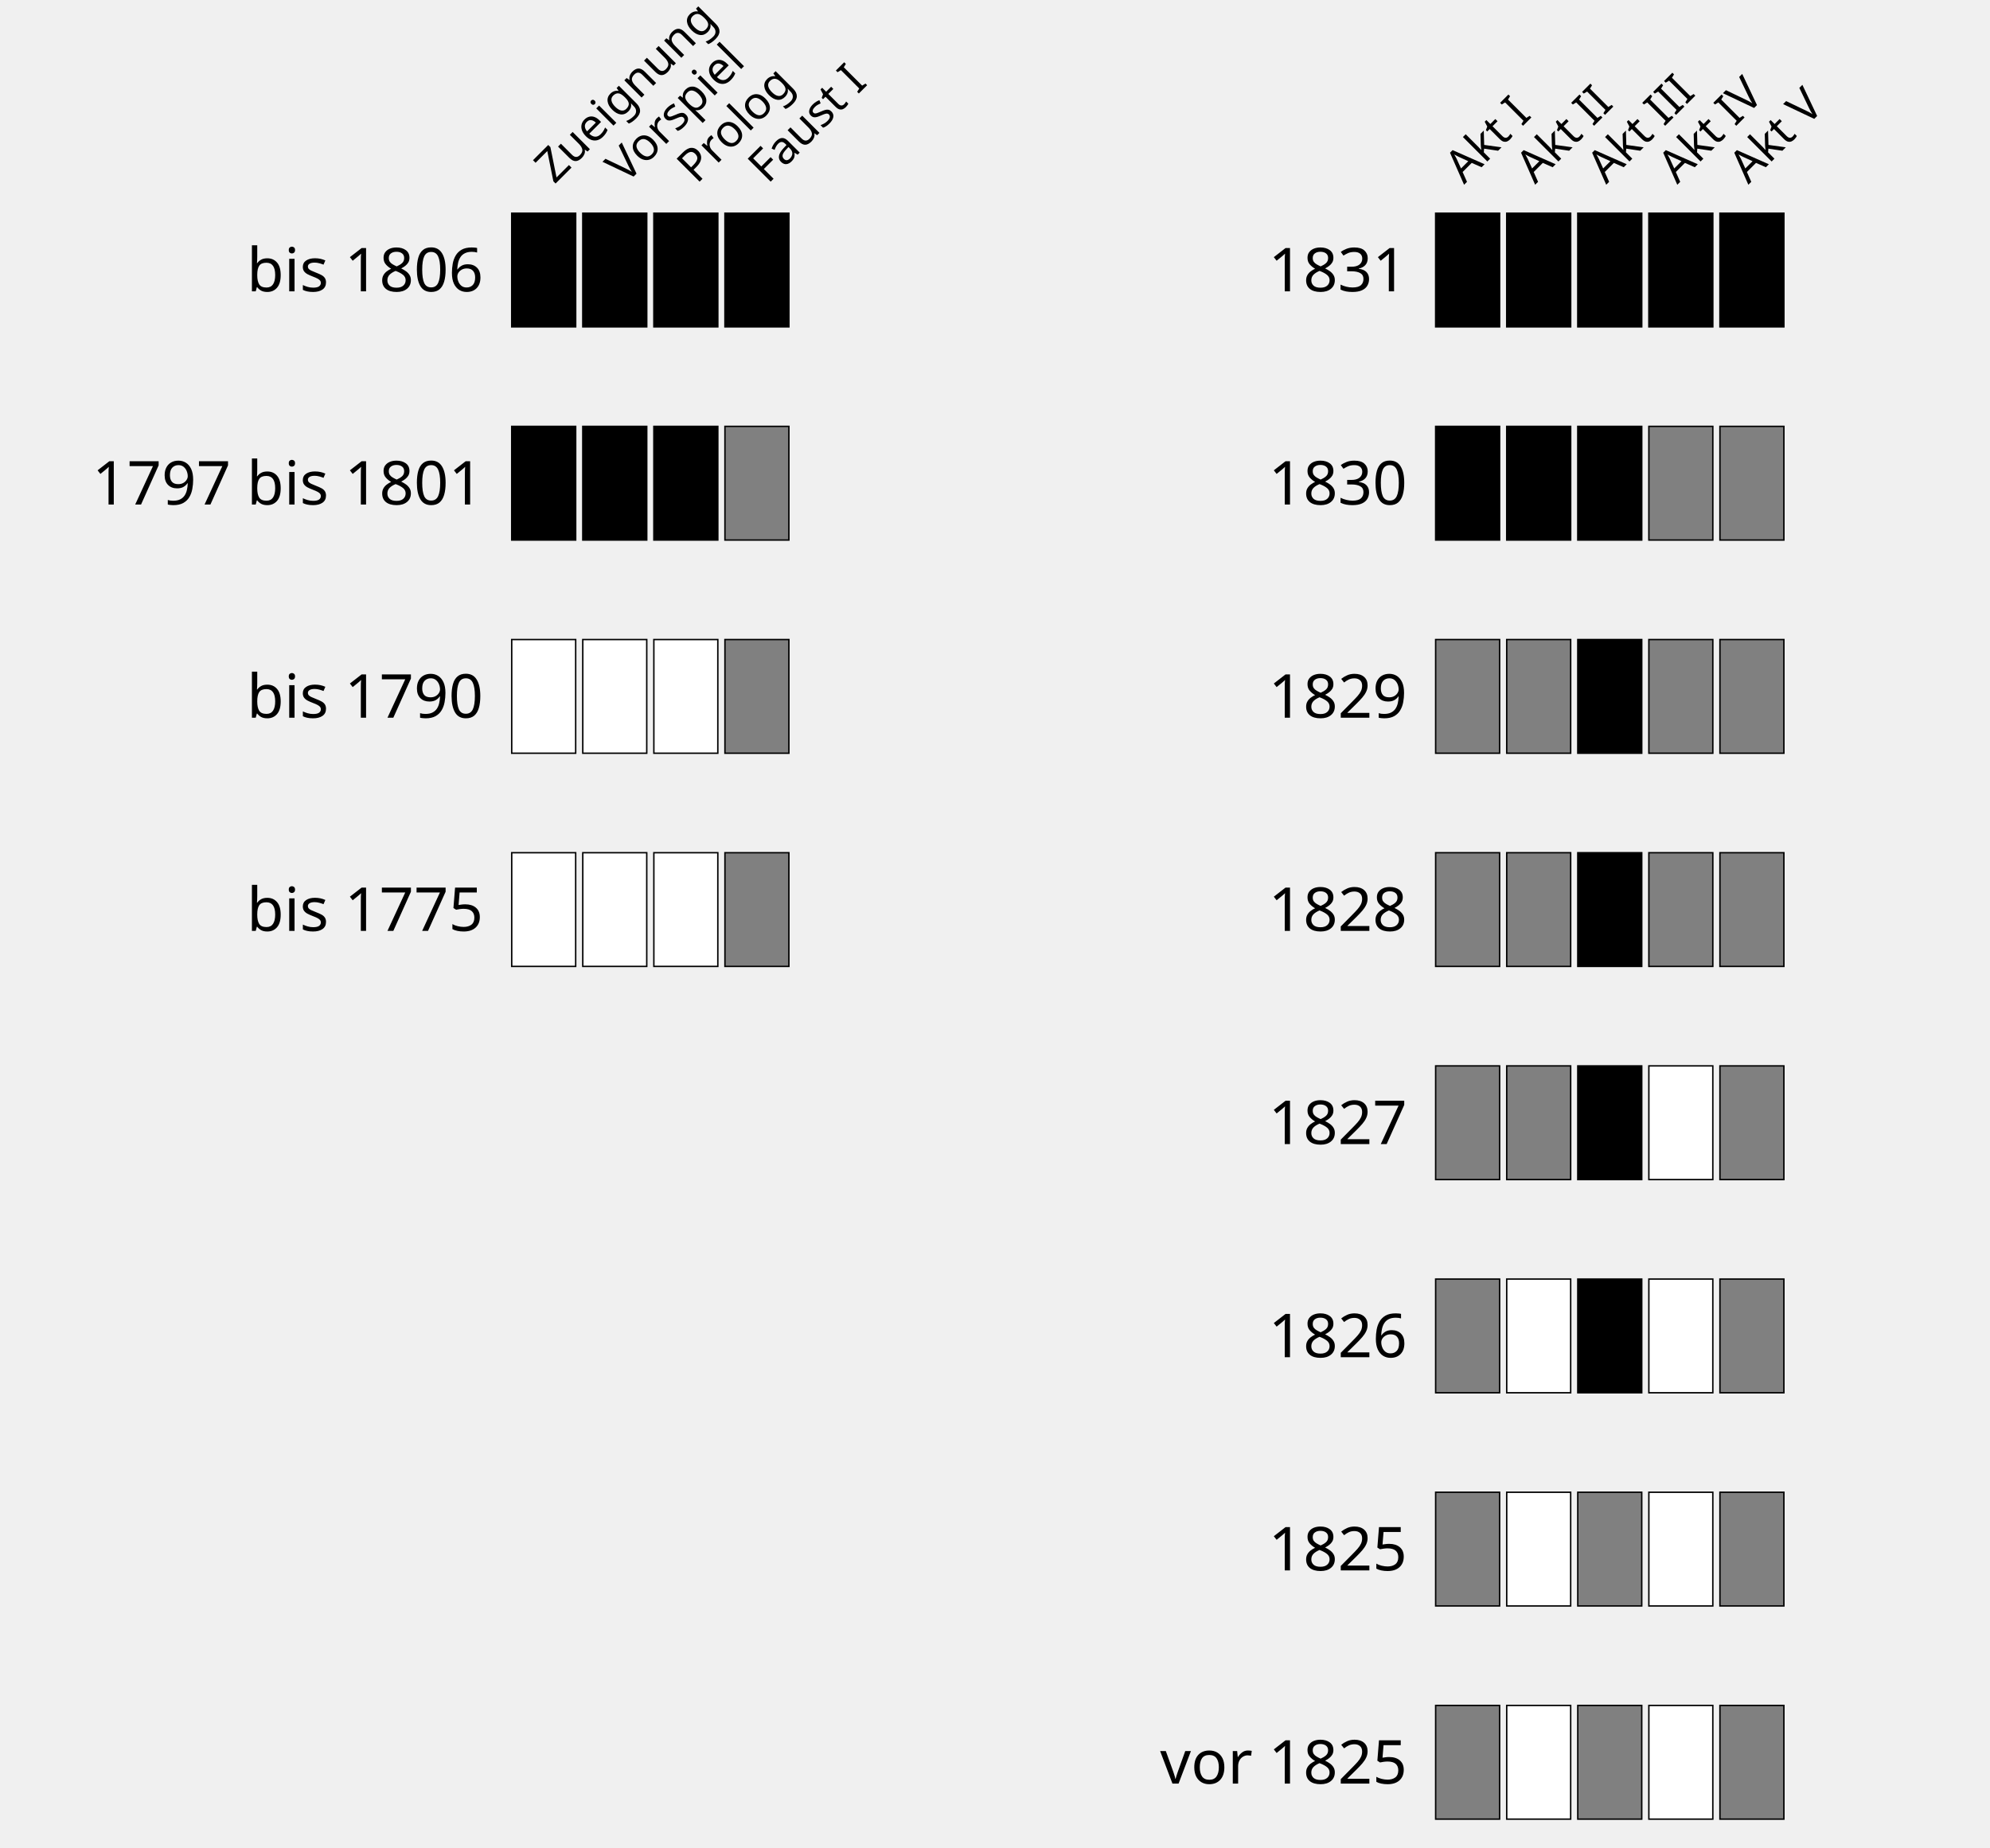
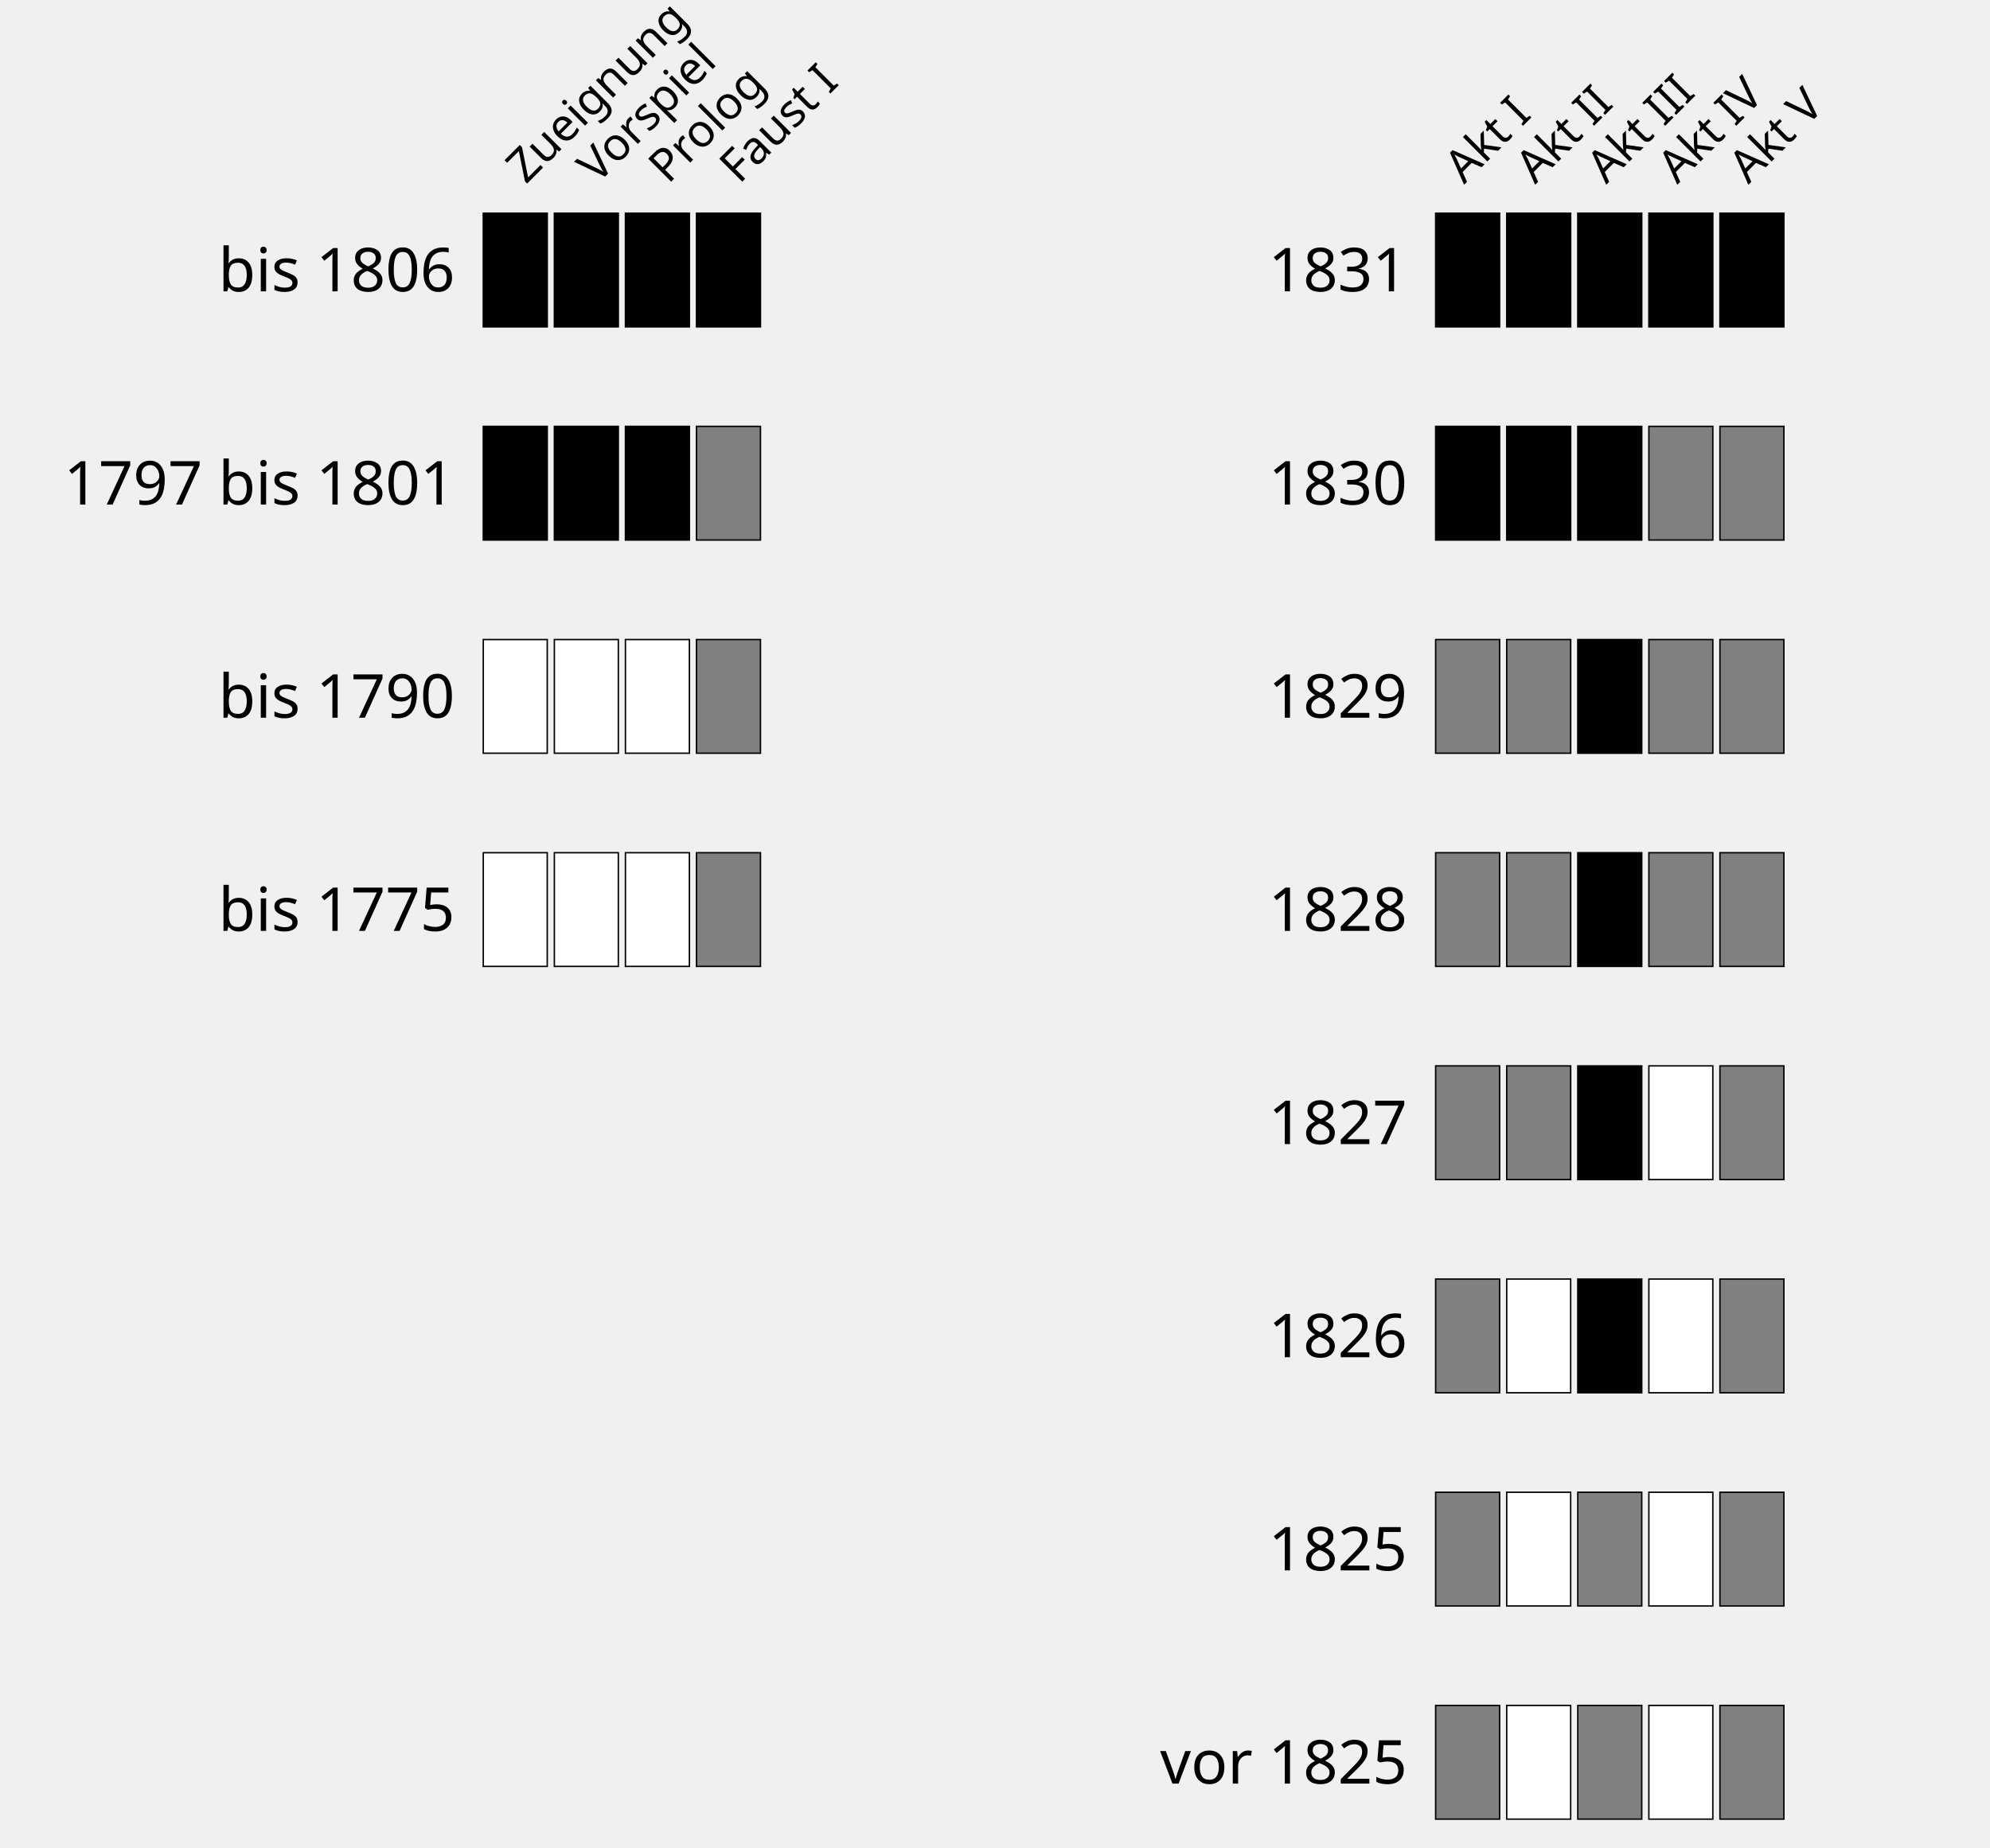
<svg xmlns="http://www.w3.org/2000/svg" xmlns:xlink="http://www.w3.org/1999/xlink" version="1.1" baseProfile="full" width="700" height="650">
  <style type="text/css">
    

      .rowText {
        font-family: Ubuntu;
        font-weight: 400;
        font-size: 16pt;
        font-style: normal;
        text-anchor: end;
        fill: black;
      }

      .columnText {
        font-family: Ubuntu;
        font-weight: 400;
        font-size: 12pt;
        font-style: normal;
        text-anchor: start;
        fill: black;
      }

      .untouched {
        fill: white;
        stroke: black;
        stroke-width: 0.5;

      }

      .inProgress {
        fill: gray;
        stroke: black;
        stroke-width: 0.5;

      }

      .finished {
        fill: black;
        stroke: black;
        stroke-width: 0.5;

      }

      .highlight {
        opacity: 0;
        fill: lightblue;
        fill-opacity: 0.25;
        stroke: black;
        stroke-width: 0.5;
        stroke-opacity: 0.5;
      }

      .highlight:hover {
        opacity: 1;
      }
    
  </style>
  <rect width="100%" height="100%" style="fill:none;" />
  <g transform="translate(0, 75)">
-     <g id="leftGroup" transform="translate(180, 0)">
+     <g id="leftGroup" transform="translate(170, 0)">
      <g transform="translate(15,-10)">
        <text x="0" y="0" transform="translate(0,0) rotate(-45)" class="columnText">Zueignung</text>
        <text x="0" y="0" transform="translate(25,0) rotate(-45)" class="columnText">Vorspiel</text>
        <text x="0" y="0" transform="translate(50,0) rotate(-45)" class="columnText">Prolog</text>
        <text x="0" y="0" transform="translate(75,0) rotate(-45)" class="columnText">Faust I</text>
      </g>
      <g transform="translate(0,0)">
        <text x="-10" y="27.5" class="rowText">bis 1806</text>
        <rect x="0" y="0" width="22.5" height="40" class="finished" />
        <rect x="25" y="0" width="22.5" height="40" class="finished" />
        <rect x="50" y="0" width="22.5" height="40" class="finished" />
        <rect x="75" y="0" width="22.5" height="40" class="finished" />
      </g>
      <g transform="translate(0, 75)">
        <text x="-10" y="27.5" class="rowText">1797 bis 1801</text>
        <rect x="0" y="0" width="22.5" height="40" class="finished" />
        <rect x="25" y="0" width="22.5" height="40" class="finished" />
        <rect x="50" y="0" width="22.5" height="40" class="finished" />
        <rect x="75" y="0" width="22.5" height="40" class="inProgress" />
      </g>
      <g transform="translate(0, 150)">
        <text x="-10" y="27.5" class="rowText">bis 1790</text>
        <rect x="0" y="0" width="22.5" height="40" class="untouched" />
        <rect x="25" y="0" width="22.5" height="40" class="untouched" />
        <rect x="50" y="0" width="22.5" height="40" class="untouched" />
        <rect x="75" y="0" width="22.5" height="40" class="inProgress" />
      </g>
      <g transform="translate(0, 225)">
        <text x="-10" y="27.5" class="rowText">bis 1775</text>
        <rect x="0" y="0" width="22.5" height="40" class="untouched" />
        <rect x="25" y="0" width="22.5" height="40" class="untouched" />
        <rect x="50" y="0" width="22.5" height="40" class="untouched" />
        <rect x="75" y="0" width="22.5" height="40" class="inProgress" />
      </g>
      <a xlink:href="genesis_faust_i.php">
-         <rect x="-180" y="-5" width="300" height="575" class="highlight show-tooltip" tooltipText="zu Faust I" />
+         <rect x="-155" y="-5" width="290" height="575" class="highlight show-tooltip" tooltipText="zu Faust I" />
      </a>
    </g>
    <g id="rightGroup" transform="translate(505, 0)">
      <g transform="translate(10,-10)">
        <text x="0" y="0" transform="translate(0,0) rotate(-45)" class="columnText">Akt I</text>
        <text x="0" y="0" transform="translate(25,0) rotate(-45)" class="columnText">Akt II</text>
        <text x="0" y="0" transform="translate(50,0) rotate(-45)" class="columnText">Akt III</text>
        <text x="0" y="0" transform="translate(75,0) rotate(-45)" class="columnText">Akt IV</text>
        <text x="0" y="0" transform="translate(100,0) rotate(-45)" class="columnText">Akt V</text>
      </g>
      <g transform="translate(0,0)">
        <text x="-10" y="27.5" class="rowText">1831</text>
        <rect x="0" y="0" width="22.5" height="40" class="finished" />
        <rect x="25" y="0" width="22.5" height="40" class="finished" />
        <rect x="50" y="0" width="22.5" height="40" class="finished" />
        <rect x="75" y="0" width="22.5" height="40" class="finished" />
        <rect x="100" y="0" width="22.5" height="40" class="finished" />
      </g>
      <g transform="translate(0,75)">
        <text x="-10" y="27.5" class="rowText">1830</text>
        <rect x="0" y="0" width="22.5" height="40" class="finished" />
        <rect x="25" y="0" width="22.5" height="40" class="finished" />
        <rect x="50" y="0" width="22.5" height="40" class="finished" />
        <rect x="75" y="0" width="22.5" height="40" class="inProgress" />
        <rect x="100" y="0" width="22.5" height="40" class="inProgress" />
      </g>
      <g transform="translate(0,150)">
        <text x="-10" y="27.5" class="rowText">1829</text>
        <rect x="0" y="0" width="22.5" height="40" class="inProgress" />
        <rect x="25" y="0" width="22.5" height="40" class="inProgress" />
        <rect x="50" y="0" width="22.5" height="40" class="finished" />
        <rect x="75" y="0" width="22.5" height="40" class="inProgress" />
        <rect x="100" y="0" width="22.5" height="40" class="inProgress" />
      </g>
      <g transform="translate(0,225)">
        <text x="-10" y="27.5" class="rowText">1828</text>
        <rect x="0" y="0" width="22.5" height="40" class="inProgress" />
        <rect x="25" y="0" width="22.5" height="40" class="inProgress" />
        <rect x="50" y="0" width="22.5" height="40" class="finished" />
        <rect x="75" y="0" width="22.5" height="40" class="inProgress" />
        <rect x="100" y="0" width="22.5" height="40" class="inProgress" />
      </g>
      <g transform="translate(0,300)">
        <text x="-10" y="27.5" class="rowText">1827</text>
        <rect x="0" y="0" width="22.5" height="40" class="inProgress" />
        <rect x="25" y="0" width="22.5" height="40" class="inProgress" />
        <rect x="50" y="0" width="22.5" height="40" class="finished" />
        <rect x="75" y="0" width="22.5" height="40" class="untouched" />
        <rect x="100" y="0" width="22.5" height="40" class="inProgress" />
      </g>
      <g transform="translate(0,375)">
        <text x="-10" y="27.5" class="rowText">1826</text>
        <rect x="0" y="0" width="22.5" height="40" class="inProgress" />
        <rect x="25" y="0" width="22.5" height="40" class="untouched" />
        <rect x="50" y="0" width="22.5" height="40" class="finished" />
        <rect x="75" y="0" width="22.5" height="40" class="untouched" />
        <rect x="100" y="0" width="22.5" height="40" class="inProgress" />
      </g>
      <g transform="translate(0,450)">
        <text x="-10" y="27.5" class="rowText">1825</text>
        <rect x="0" y="0" width="22.5" height="40" class="inProgress" />
        <rect x="25" y="0" width="22.5" height="40" class="untouched" />
        <rect x="50" y="0" width="22.5" height="40" class="inProgress" />
        <rect x="75" y="0" width="22.5" height="40" class="untouched" />
        <rect x="100" y="0" width="22.5" height="40" class="inProgress" />
      </g>
      <g transform="translate(0,525)">
        <text x="-10" y="27.5" class="rowText">vor 1825</text>
        <rect x="0" y="0" width="22.5" height="40" class="inProgress" />
        <rect x="25" y="0" width="22.5" height="40" class="untouched" />
        <rect x="50" y="0" width="22.5" height="40" class="inProgress" />
        <rect x="75" y="0" width="22.5" height="40" class="untouched" />
        <rect x="100" y="0" width="22.5" height="40" class="inProgress" />
      </g>
      <a xlink:href="genesis_faust_ii.php">
-         <rect x="-140" y="-5" width="300" height="575" class="highlight show-tooltip" tooltipText="zu Faust II" />
+         <rect x="-130" y="-5" width="290" height="575" class="highlight show-tooltip" tooltipText="zu Faust II" />
      </a>
    </g>
  </g>
</svg>
